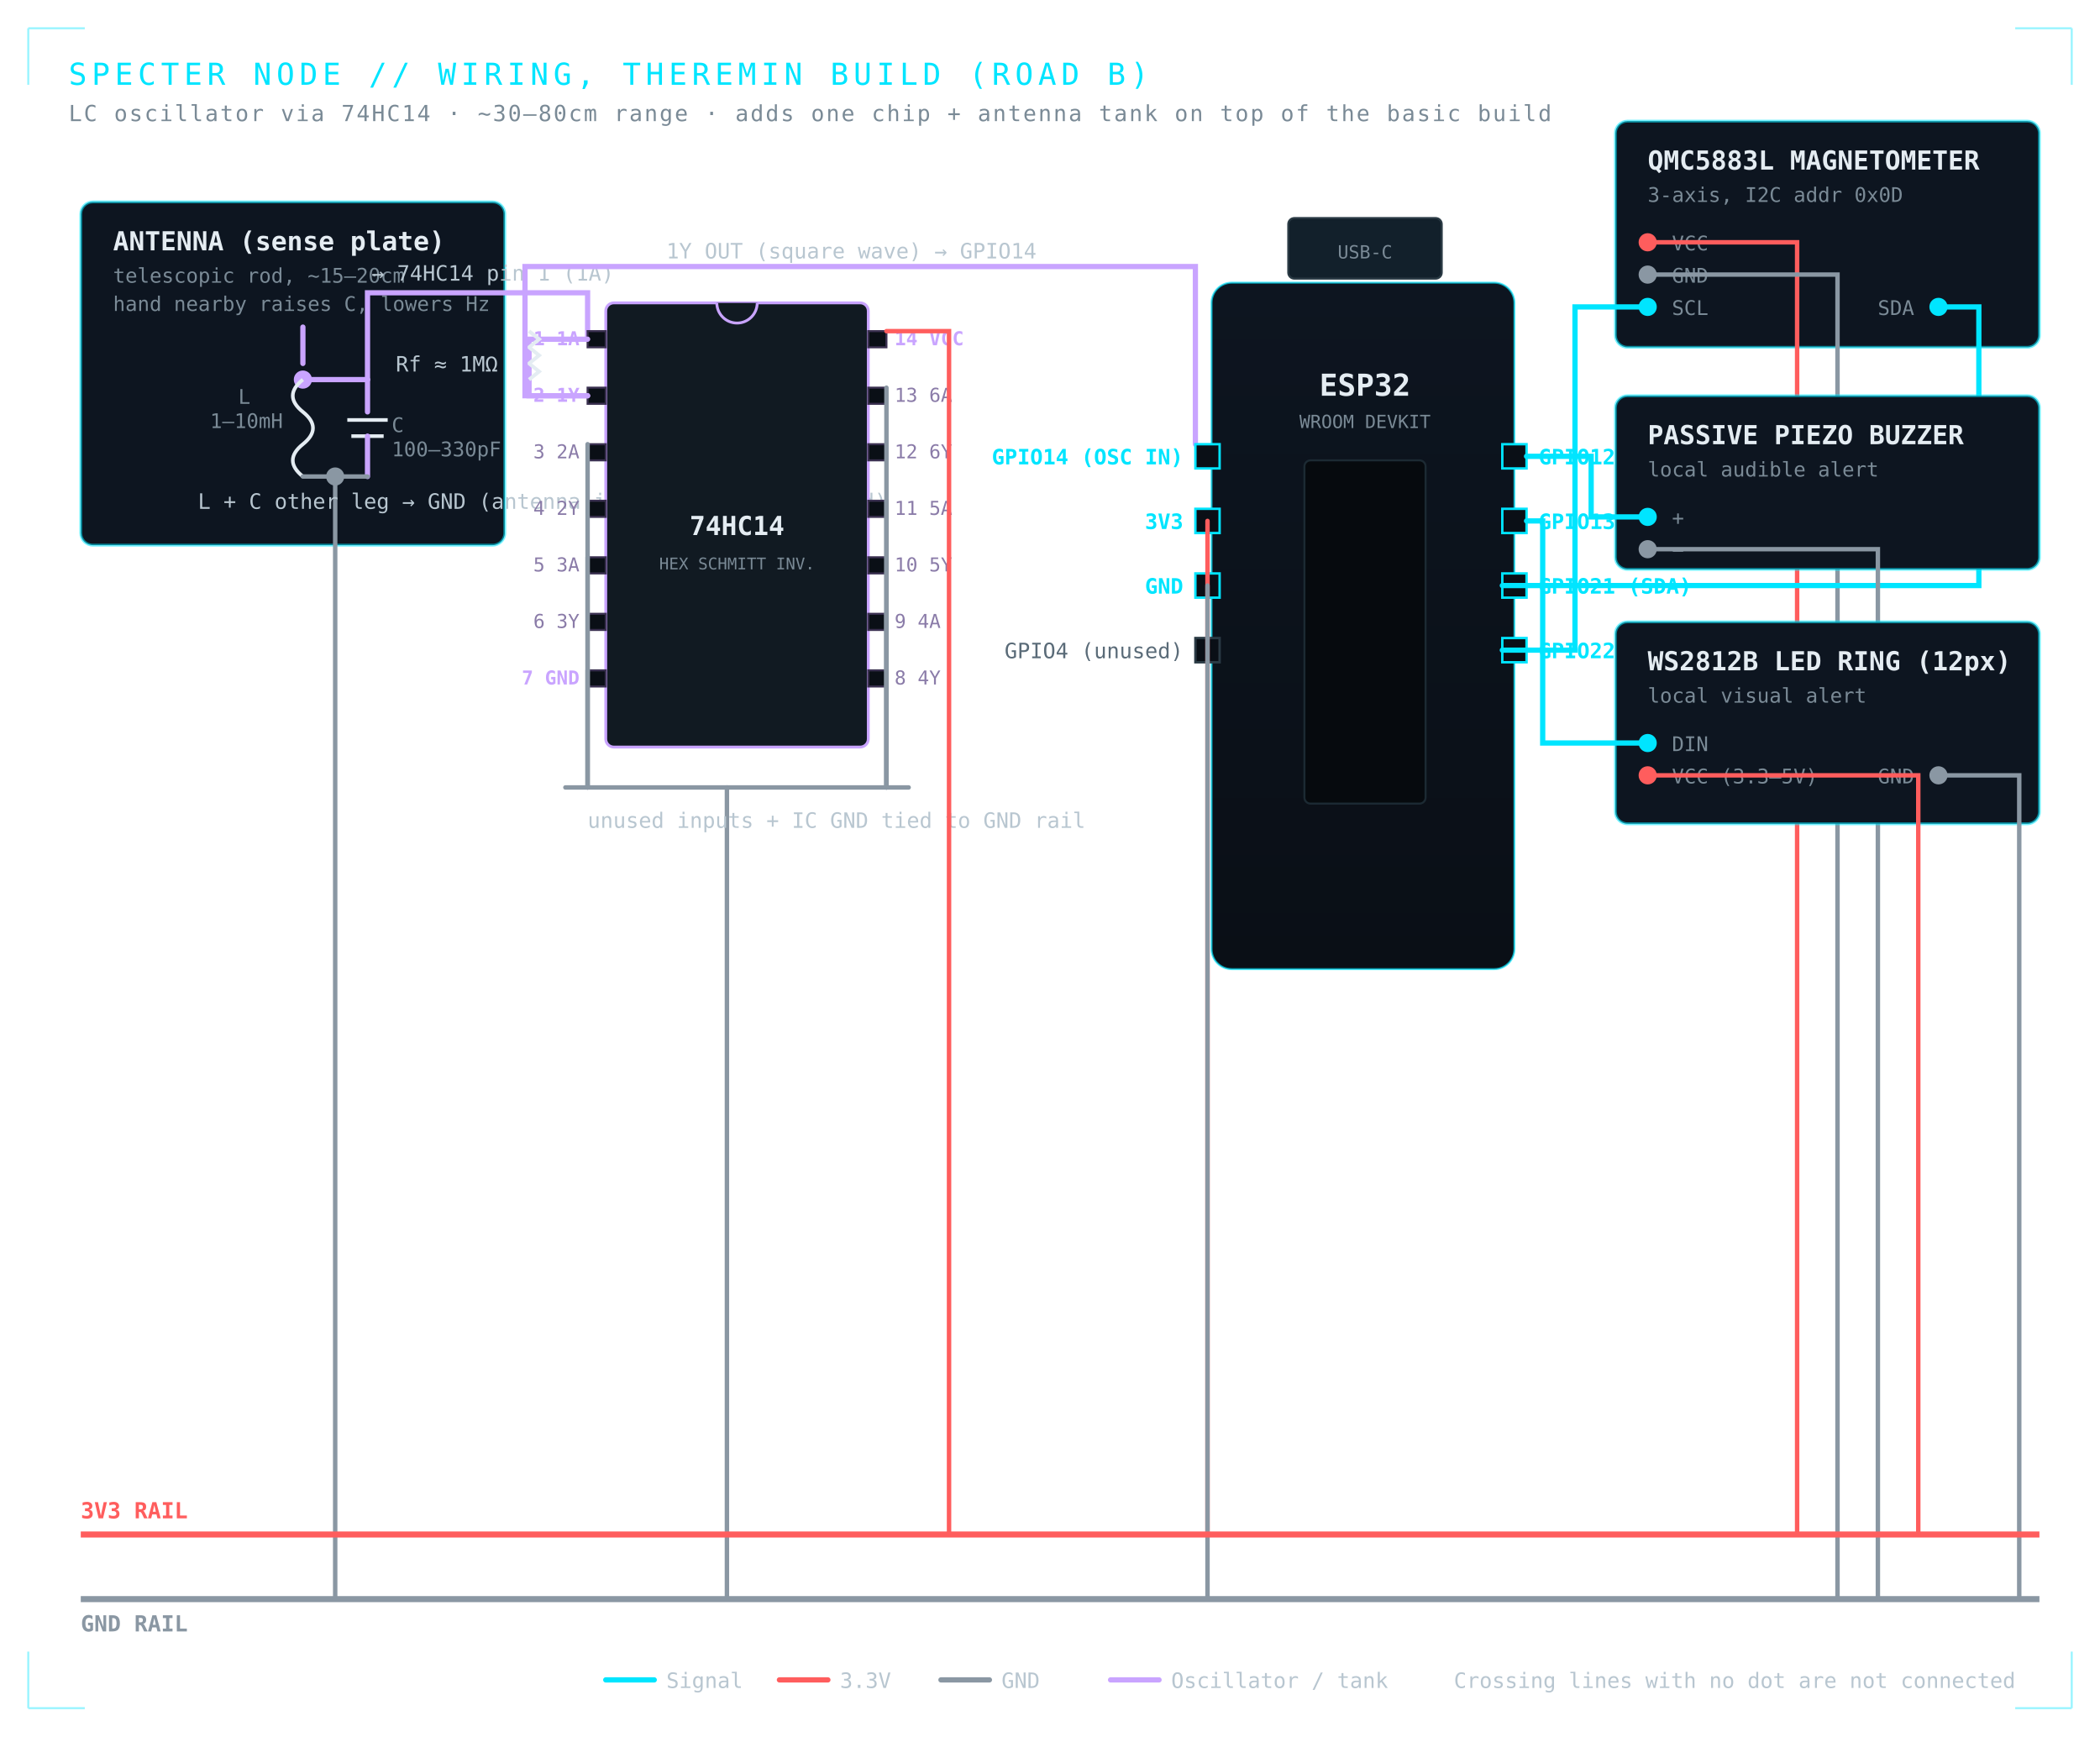
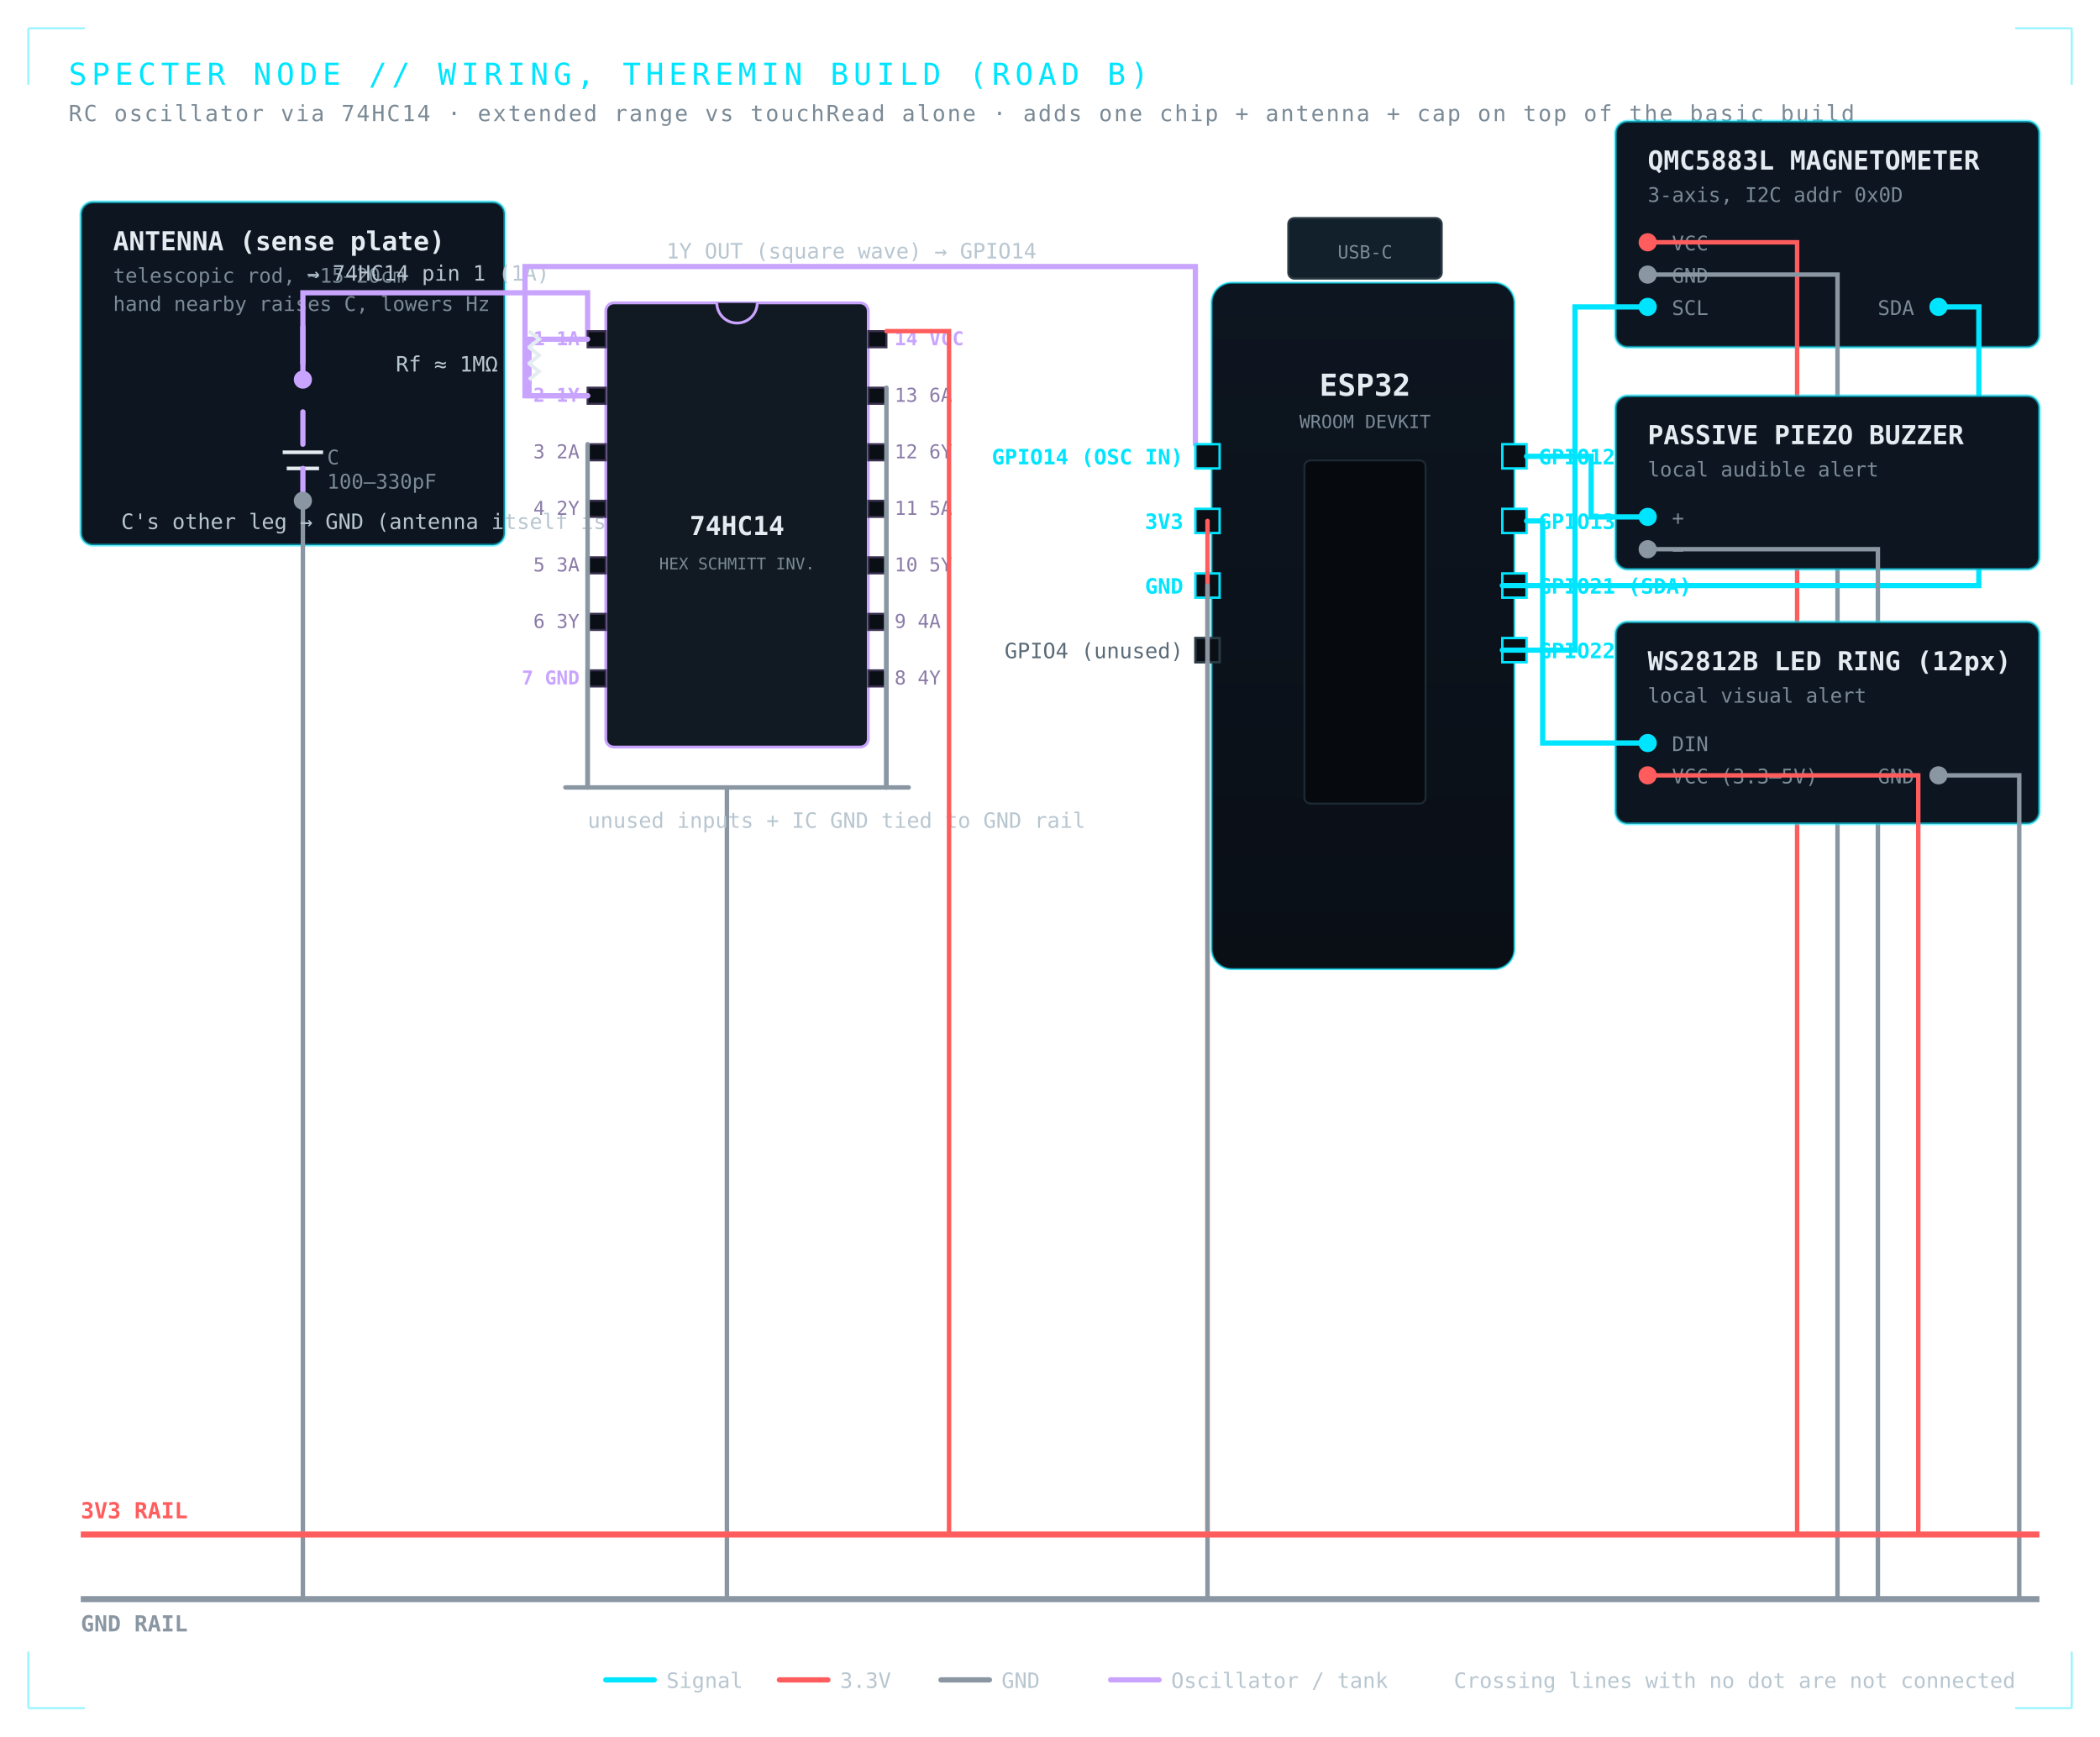
- <svg xmlns="http://www.w3.org/2000/svg" viewBox="0 0 1040 860" font-family="'Share Tech Mono',monospace" role="img" aria-label="SPECTER Node theremin build wiring diagram: a 74HC14 hex Schmitt-trigger inverter forms an LC oscillator with an inductor, capacitor, and antenna as the sense plate, feeding a square wave into ESP32 GPIO14 for extended-range proximity sensing, alongside the same QMC5883L magnetometer, LED ring, and buzzer wiring as the basic build, all sharing common 3.3V and ground rails.">
+ <svg xmlns="http://www.w3.org/2000/svg" viewBox="0 0 1040 860" font-family="'Share Tech Mono',monospace" role="img" aria-label="SPECTER Node theremin build wiring diagram: a 74HC14 hex Schmitt-trigger inverter forms an RC relaxation oscillator with a capacitor and antenna as the sense plate, feeding a square wave into ESP32 GPIO14 for extended-range proximity sensing, alongside the same QMC5883L magnetometer, LED ring, and buzzer wiring as the basic build, all sharing common 3.3V and ground rails.">
  <defs>
    <linearGradient id="board2" x1="0" y1="0" x2="0" y2="1">
      <stop offset="0" stop-color="#0d1520" />
      <stop offset="1" stop-color="#0a0f16" />
    </linearGradient>
    <style>
      .pin{fill:#0a0f16;stroke:#2a3a44;stroke-width:1.2}
      .pin.used{stroke:#00e5ff}
      .pinlbl{fill:#5a6b78;font-size:10.5px}
      .pinlbl.used{fill:#00e5ff;font-weight:bold}
      .pinlbl.osc{fill:#c9a4ff;font-weight:bold}
      .comp{fill:#0d1520;stroke:#00e5ff;stroke-opacity:.55;stroke-width:1.4}
      .complbl{fill:#e4ecf2;font-size:13px;font-weight:bold}
      .compsub{fill:#7a8a96;font-size:10px}
      .wire{fill:none;stroke-width:2.6;stroke-linecap:round}
      .stub{fill:none;stroke-width:2.2;stroke-linecap:round}
      .w-sig{stroke:#00e5ff}
      .w-3v3{stroke:#ff5d5d}
      .w-gnd{stroke:#8a97a3}
      .w-osc{stroke:#c9a4ff}
      .wlbl{font-size:10.5px;fill:#b8c6d0}
      .title{fill:#00e5ff;font-size:15px;letter-spacing:.16em}
      .subtitle{fill:#7a8a96;font-size:11px;letter-spacing:.08em}
      .term{fill:#00e5ff}
      .term3{fill:#ff5d5d}
      .termg{fill:#8a97a3}
      .termo{fill:#c9a4ff}
      .brk{stroke:#00e5ff;stroke-opacity:.4;stroke-width:1;fill:none}
      .legend text{font-size:10.5px;fill:#b8c6d0}
      .ic{fill:#111a22;stroke:#c9a4ff;stroke-width:1.4}
      .icpin{fill:#0a0f16;stroke:#3a3050;stroke-width:1}
      .icpinlbl{fill:#8a7ba8;font-size:9.5px}
      .icpinlbl.used{fill:#c9a4ff;font-weight:bold}
      .capsym{stroke:#e4ecf2;stroke-width:1.8;fill:none}
-       .coilsym{stroke:#e4ecf2;stroke-width:1.8;fill:none}
      .rail{stroke-width:3}
      .rail3v3{stroke:#ff5d5d}
      .railgnd{stroke:#8a97a3}
      .raillbl{font-size:11px;font-weight:bold}
      .hop{fill:none;stroke-width:2.2}
    </style>
  </defs>
  <path class="brk" d="M14 14 h28 M14 14 v28" />
  <path class="brk" d="M1026 14 h-28 M1026 14 v28" />
  <path class="brk" d="M14 846 h28 M14 846 v-28" />
  <path class="brk" d="M1026 846 h-28 M1026 846 v-28" />
  <text class="title" x="34" y="42">SPECTER NODE // WIRING, THEREMIN BUILD (ROAD B)</text>
-   <text class="subtitle" x="34" y="60">LC oscillator via 74HC14 · ~30–80cm range · adds one chip + antenna tank on top of the basic build</text>
+   <text class="subtitle" x="34" y="60">RC oscillator via 74HC14 · extended range vs touchRead alone · adds one chip + antenna + cap on top of the basic build</text>
  <rect class="comp" x="40" y="100" width="210" height="170" rx="6" />
  <text class="complbl" x="56" y="124">ANTENNA (sense plate)</text>
  <text class="compsub" x="56" y="140">telescopic rod, ~15–20cm</text>
  <text class="compsub" x="56" y="154">hand nearby raises C, lowers Hz</text>
  <line x1="150" y1="162" x2="150" y2="180" class="wire w-osc" />
  <circle class="termo" cx="150" cy="188" r="4.5" />
-   <path class="wire w-osc" d="M150 188 L182 188" />
-   <path class="coilsym" d="M150 188 q-10 8 0 16 q10 8 0 16 q-10 8 0 16" />
-   <text class="compsub" x="118" y="200">L</text>
-   <text class="compsub" x="104" y="212" fill="#7a8a96" font-size="9">1–10mH</text>
-   <line x1="182" y1="188" x2="182" y2="204" class="wire w-osc" />
-   <line x1="172" y1="208" x2="192" y2="208" class="capsym" />
-   <line x1="174" y1="216" x2="190" y2="216" class="capsym" />
-   <line x1="182" y1="216" x2="182" y2="236" class="wire w-osc" />
-   <text class="compsub" x="194" y="214">C</text>
-   <text class="compsub" x="194" y="226" fill="#7a8a96" font-size="9">100–330pF</text>
-   <path class="wire w-osc" d="M182 188 L182 145 L291 145 L291 168" />
-   <text class="wlbl" x="184" y="139">→ 74HC14 pin 1 (1A)</text>
-   <path class="stub w-gnd" d="M150 236 L182 236" />
-   <circle class="termg" cx="166" cy="236" r="4.5" />
-   <path class="stub w-gnd" d="M166 236 L166 792" />
-   <text class="wlbl" x="98" y="252" fill="#7a8a96" font-size="9">L + C other leg → GND (antenna itself is NOT grounded)</text>
+   <path class="wire w-osc" d="M150 188 L150 145 L291 145 L291 168" />
+   <text class="wlbl" x="152" y="139">→ 74HC14 pin 1 (1A)</text>
+   <line x1="150" y1="204" x2="150" y2="220" class="wire w-osc" />
+   <line x1="140" y1="224" x2="160" y2="224" class="capsym" />
+   <line x1="142" y1="232" x2="158" y2="232" class="capsym" />
+   <line x1="150" y1="232" x2="150" y2="248" class="wire w-osc" />
+   <text class="compsub" x="162" y="230">C</text>
+   <text class="compsub" x="162" y="242" fill="#7a8a96" font-size="9">100–330pF</text>
+   <circle class="termg" cx="150" cy="248" r="4.5" />
+   <path class="stub w-gnd" d="M150 248 L150 792" />
+   <text class="wlbl" x="60" y="262" fill="#7a8a96" font-size="9">C's other leg → GND (antenna itself is NOT grounded)</text>
  <g transform="translate(300,150)">
    <rect class="ic" x="0" y="0" width="130" height="220" rx="4" />
    <path d="M55 0 a10 10 0 0 0 20 0" fill="#111a22" stroke="#c9a4ff" stroke-width="1.4" />
    <text x="65" y="115" text-anchor="middle" fill="#e4ecf2" font-size="13" font-weight="bold">74HC14</text>
    <text x="65" y="132" text-anchor="middle" fill="#7a8a96" font-size="8">HEX SCHMITT INV.</text>
    <rect class="icpin" x="-9" y="14" width="9" height="8" />
    <text class="icpinlbl used" x="-13" y="21" text-anchor="end">1 1A</text>
    <rect class="icpin" x="-9" y="42" width="9" height="8" />
    <text class="icpinlbl used" x="-13" y="49" text-anchor="end">2 1Y</text>
    <rect class="icpin" x="-9" y="70" width="9" height="8" />
    <text class="icpinlbl" x="-13" y="77" text-anchor="end">3 2A</text>
    <rect class="icpin" x="-9" y="98" width="9" height="8" />
    <text class="icpinlbl" x="-13" y="105" text-anchor="end">4 2Y</text>
    <rect class="icpin" x="-9" y="126" width="9" height="8" />
    <text class="icpinlbl" x="-13" y="133" text-anchor="end">5 3A</text>
    <rect class="icpin" x="-9" y="154" width="9" height="8" />
    <text class="icpinlbl" x="-13" y="161" text-anchor="end">6 3Y</text>
    <rect class="icpin" x="-9" y="182" width="9" height="8" />
    <text class="icpinlbl used" x="-13" y="189" text-anchor="end">7 GND</text>
    <rect class="icpin" x="130" y="14" width="9" height="8" />
    <text class="icpinlbl used" x="143" y="21">14 VCC</text>
    <rect class="icpin" x="130" y="42" width="9" height="8" />
    <text class="icpinlbl" x="143" y="49">13 6A</text>
    <rect class="icpin" x="130" y="70" width="9" height="8" />
    <text class="icpinlbl" x="143" y="77">12 6Y</text>
    <rect class="icpin" x="130" y="98" width="9" height="8" />
    <text class="icpinlbl" x="143" y="105">11 5A</text>
    <rect class="icpin" x="130" y="126" width="9" height="8" />
    <text class="icpinlbl" x="143" y="133">10 5Y</text>
    <rect class="icpin" x="130" y="154" width="9" height="8" />
    <text class="icpinlbl" x="143" y="161">9 4A</text>
    <rect class="icpin" x="130" y="182" width="9" height="8" />
    <text class="icpinlbl" x="143" y="189">8 4Y</text>
  </g>
  <path class="wire w-osc" d="M291 196 L262 196 L262 168 L291 168" fill="none" />
  <path d="M262 168 l5 4 l-5 4 l5 4 l-5 4 l5 4 l-5 4" fill="none" class="capsym" transform="translate(0,-4)" />
  <text class="wlbl" x="196" y="184" fill="#c9a4ff" font-size="9.5">Rf ≈ 1MΩ</text>
  <path class="stub w-gnd" d="M291 220 L291 390" />
  <path class="stub w-gnd" d="M291 276 L291 390" />
  <path class="stub w-gnd" d="M291 332 L291 390" />
  <path class="stub w-gnd" d="M439 192 L439 390" />
  <path class="stub w-gnd" d="M439 248 L439 390" />
  <path class="stub w-gnd" d="M439 304 L439 390" />
  <line x1="280" y1="390" x2="450" y2="390" class="stub w-gnd" />
  <path class="stub w-gnd" d="M360 390 L360 792" />
  <text class="wlbl" x="291" y="410" fill="#7a8a96" font-size="9">unused inputs + IC GND tied to GND rail</text>
  <path class="stub w-3v3" d="M439 164 L470 164 L470 760" />
  <path class="wire w-osc" d="M291 196 L260 196 L260 132 L592 132 L592 220" />
  <text class="wlbl" x="330" y="128" fill="#c9a4ff">1Y OUT (square wave) → GPIO14</text>
  <rect x="600" y="140" width="150" height="340" rx="10" fill="url(#board2)" stroke="#00e5ff" stroke-opacity=".65" />
  <rect x="638" y="108" width="76" height="30" rx="3" fill="#12202b" stroke="#2a3a44" />
  <text x="676" y="128" text-anchor="middle" fill="#7a8a96" font-size="9">USB-C</text>
  <text x="676" y="196" text-anchor="middle" fill="#e4ecf2" font-size="15" font-weight="bold">ESP32</text>
  <text x="676" y="212" text-anchor="middle" fill="#7a8a96" font-size="9">WROOM DEVKIT</text>
  <rect x="646" y="228" width="60" height="170" rx="3" fill="#060a0e" stroke="#1c2a33" />
  <rect class="pin used" x="592" y="220" width="12" height="12" />
  <text class="pinlbl used" x="586" y="230" text-anchor="end">GPIO14 (OSC IN)</text>
  <rect class="pin used" x="592" y="252" width="12" height="12" />
  <text class="pinlbl used" x="586" y="262" text-anchor="end">3V3</text>
  <rect class="pin used" x="592" y="284" width="12" height="12" />
  <text class="pinlbl used" x="586" y="294" text-anchor="end">GND</text>
  <rect class="pin" x="592" y="316" width="12" height="12" />
  <text class="pinlbl" x="586" y="326" text-anchor="end">GPIO4 (unused)</text>
  <rect class="pin used" x="744" y="220" width="12" height="12" />
  <text class="pinlbl used" x="762" y="230">GPIO12</text>
  <rect class="pin used" x="744" y="252" width="12" height="12" />
  <text class="pinlbl used" x="762" y="262">GPIO13</text>
  <rect class="pin used" x="744" y="284" width="12" height="12" />
  <text class="pinlbl used" x="762" y="294">GPIO21 (SDA)</text>
  <rect class="pin used" x="744" y="316" width="12" height="12" />
  <text class="pinlbl used" x="762" y="326">GPIO22 (SCL)</text>
  <path class="stub w-3v3" d="M598 258 L598 760" />
  <path class="stub w-gnd" d="M598 290 L598 792" />
  <rect class="comp" x="800" y="60" width="210" height="112" rx="6" />
  <text class="complbl" x="816" y="84">QMC5883L MAGNETOMETER</text>
  <text class="compsub" x="816" y="100">3-axis, I2C addr 0x0D</text>
  <circle class="term3" cx="816" cy="120" r="4.5" />
  <text class="compsub" x="828" y="124">VCC</text>
  <circle class="termg" cx="816" cy="136" r="4.5" />
  <text class="compsub" x="828" y="140">GND</text>
  <circle class="term" cx="816" cy="152" r="4.5" />
  <text class="compsub" x="828" y="156">SCL</text>
  <circle class="term" cx="960" cy="152" r="4.5" />
  <text class="compsub" x="948" y="156" text-anchor="end">SDA</text>
  <path class="stub w-3v3" d="M816 120 L890 120 L890 760" />
  <path class="stub w-gnd" d="M816 136 L910 136 L910 792" />
  <path class="wire w-sig" d="M816 152 L780 152 L780 322 L744 322" />
  <path class="wire w-sig" d="M960 152 L980 152 L980 290 L744 290" />
  <rect class="comp" x="800" y="196" width="210" height="86" rx="6" />
  <text class="complbl" x="816" y="220">PASSIVE PIEZO BUZZER</text>
  <text class="compsub" x="816" y="236">local audible alert</text>
  <circle class="term" cx="816" cy="256" r="4.5" />
  <text class="compsub" x="828" y="260">+</text>
  <circle class="termg" cx="816" cy="272" r="4.5" />
  <text class="compsub" x="828" y="276">−</text>
  <path class="wire w-sig" d="M816 256 L788 256 L788 226 L756 226" />
  <path class="stub w-gnd" d="M816 272 L930 272 L930 792" />
  <rect class="comp" x="800" y="308" width="210" height="100" rx="6" />
  <text class="complbl" x="816" y="332">WS2812B LED RING (12px)</text>
  <text class="compsub" x="816" y="348">local visual alert</text>
  <circle class="term" cx="816" cy="368" r="4.5" />
  <text class="compsub" x="828" y="372">DIN</text>
  <circle class="term3" cx="816" cy="384" r="4.5" />
  <text class="compsub" x="828" y="388">VCC (3.3–5V)</text>
  <circle class="termg" cx="960" cy="384" r="4.5" />
  <text class="compsub" x="948" y="388" text-anchor="end">GND</text>
  <path class="wire w-sig" d="M816 368 L764 368 L764 258 L756 258" />
  <path class="stub w-3v3" d="M816 384 L950 384 L950 760" />
  <path class="stub w-gnd" d="M960 384 L1000 384 L1000 792" />
  <line x1="40" y1="760" x2="1010" y2="760" class="rail rail3v3" />
  <text class="raillbl" x="40" y="752" fill="#ff5d5d">3V3 RAIL</text>
  <line x1="40" y1="792" x2="1010" y2="792" class="rail railgnd" />
  <text class="raillbl" x="40" y="808" fill="#8a97a3">GND RAIL</text>
  <g class="legend" transform="translate(300,832)">
    <line x1="0" y1="0" x2="24" y2="0" class="wire w-sig" />
    <text x="30" y="4">Signal</text>
    <line x1="86" y1="0" x2="110" y2="0" class="wire w-3v3" />
    <text x="116" y="4">3.3V</text>
    <line x1="166" y1="0" x2="190" y2="0" class="wire w-gnd" />
    <text x="196" y="4">GND</text>
    <line x1="250" y1="0" x2="274" y2="0" class="wire w-osc" />
    <text x="280" y="4">Oscillator / tank</text>
    <text x="420" y="4" fill="#5a6b78" font-size="9.5">Crossing lines with no dot are not connected</text>
  </g>
</svg>
